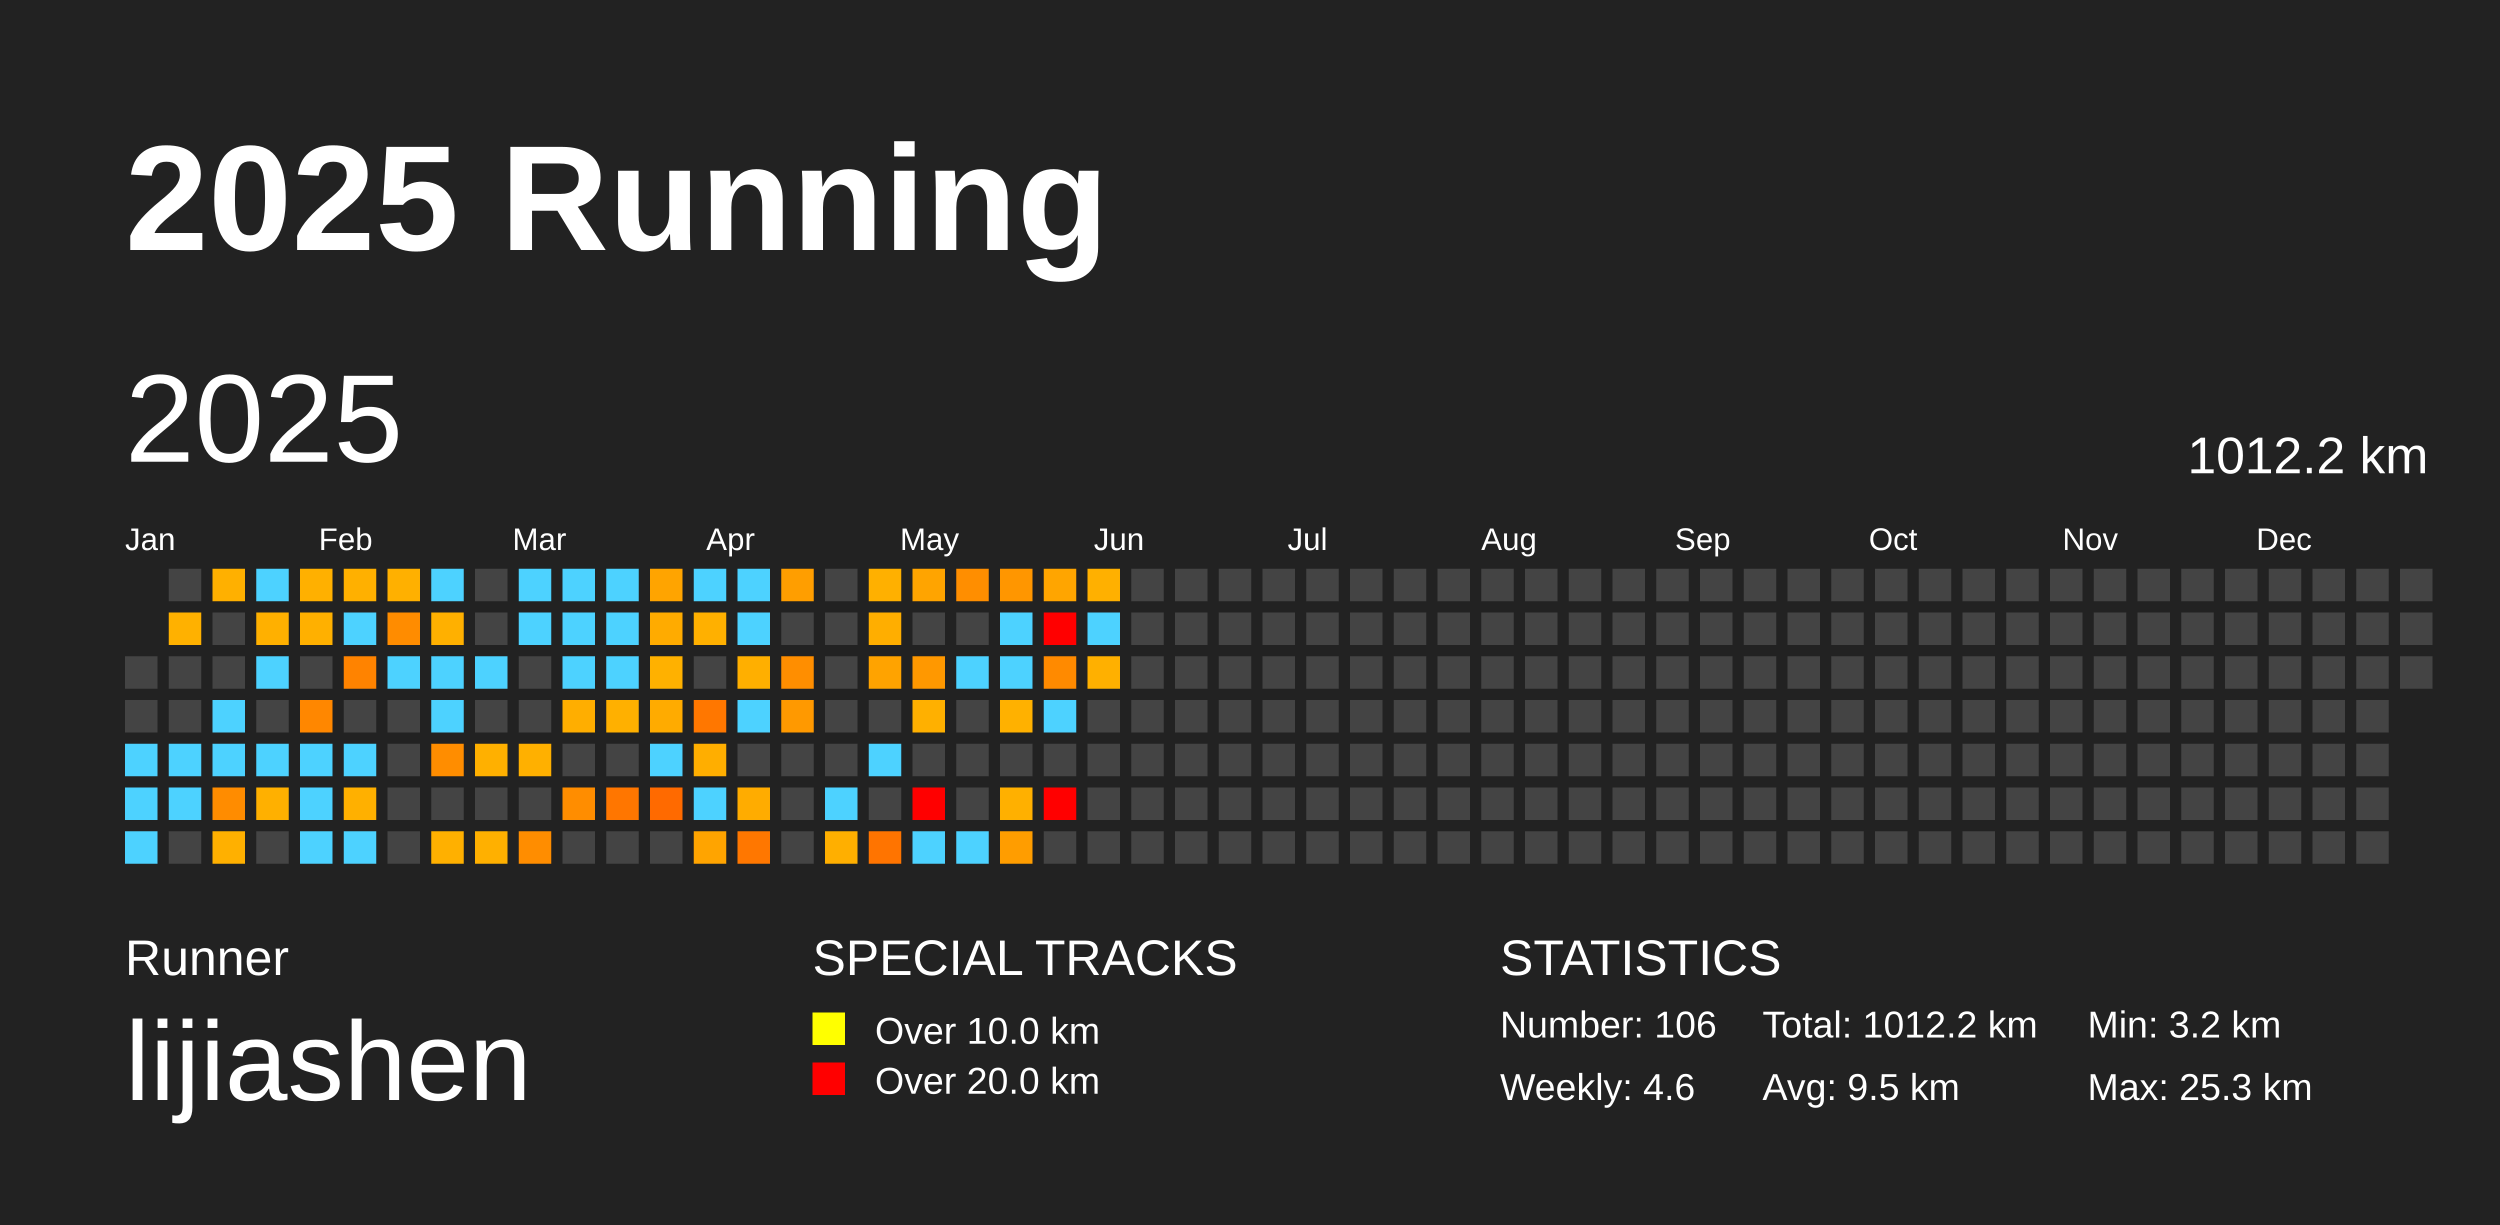
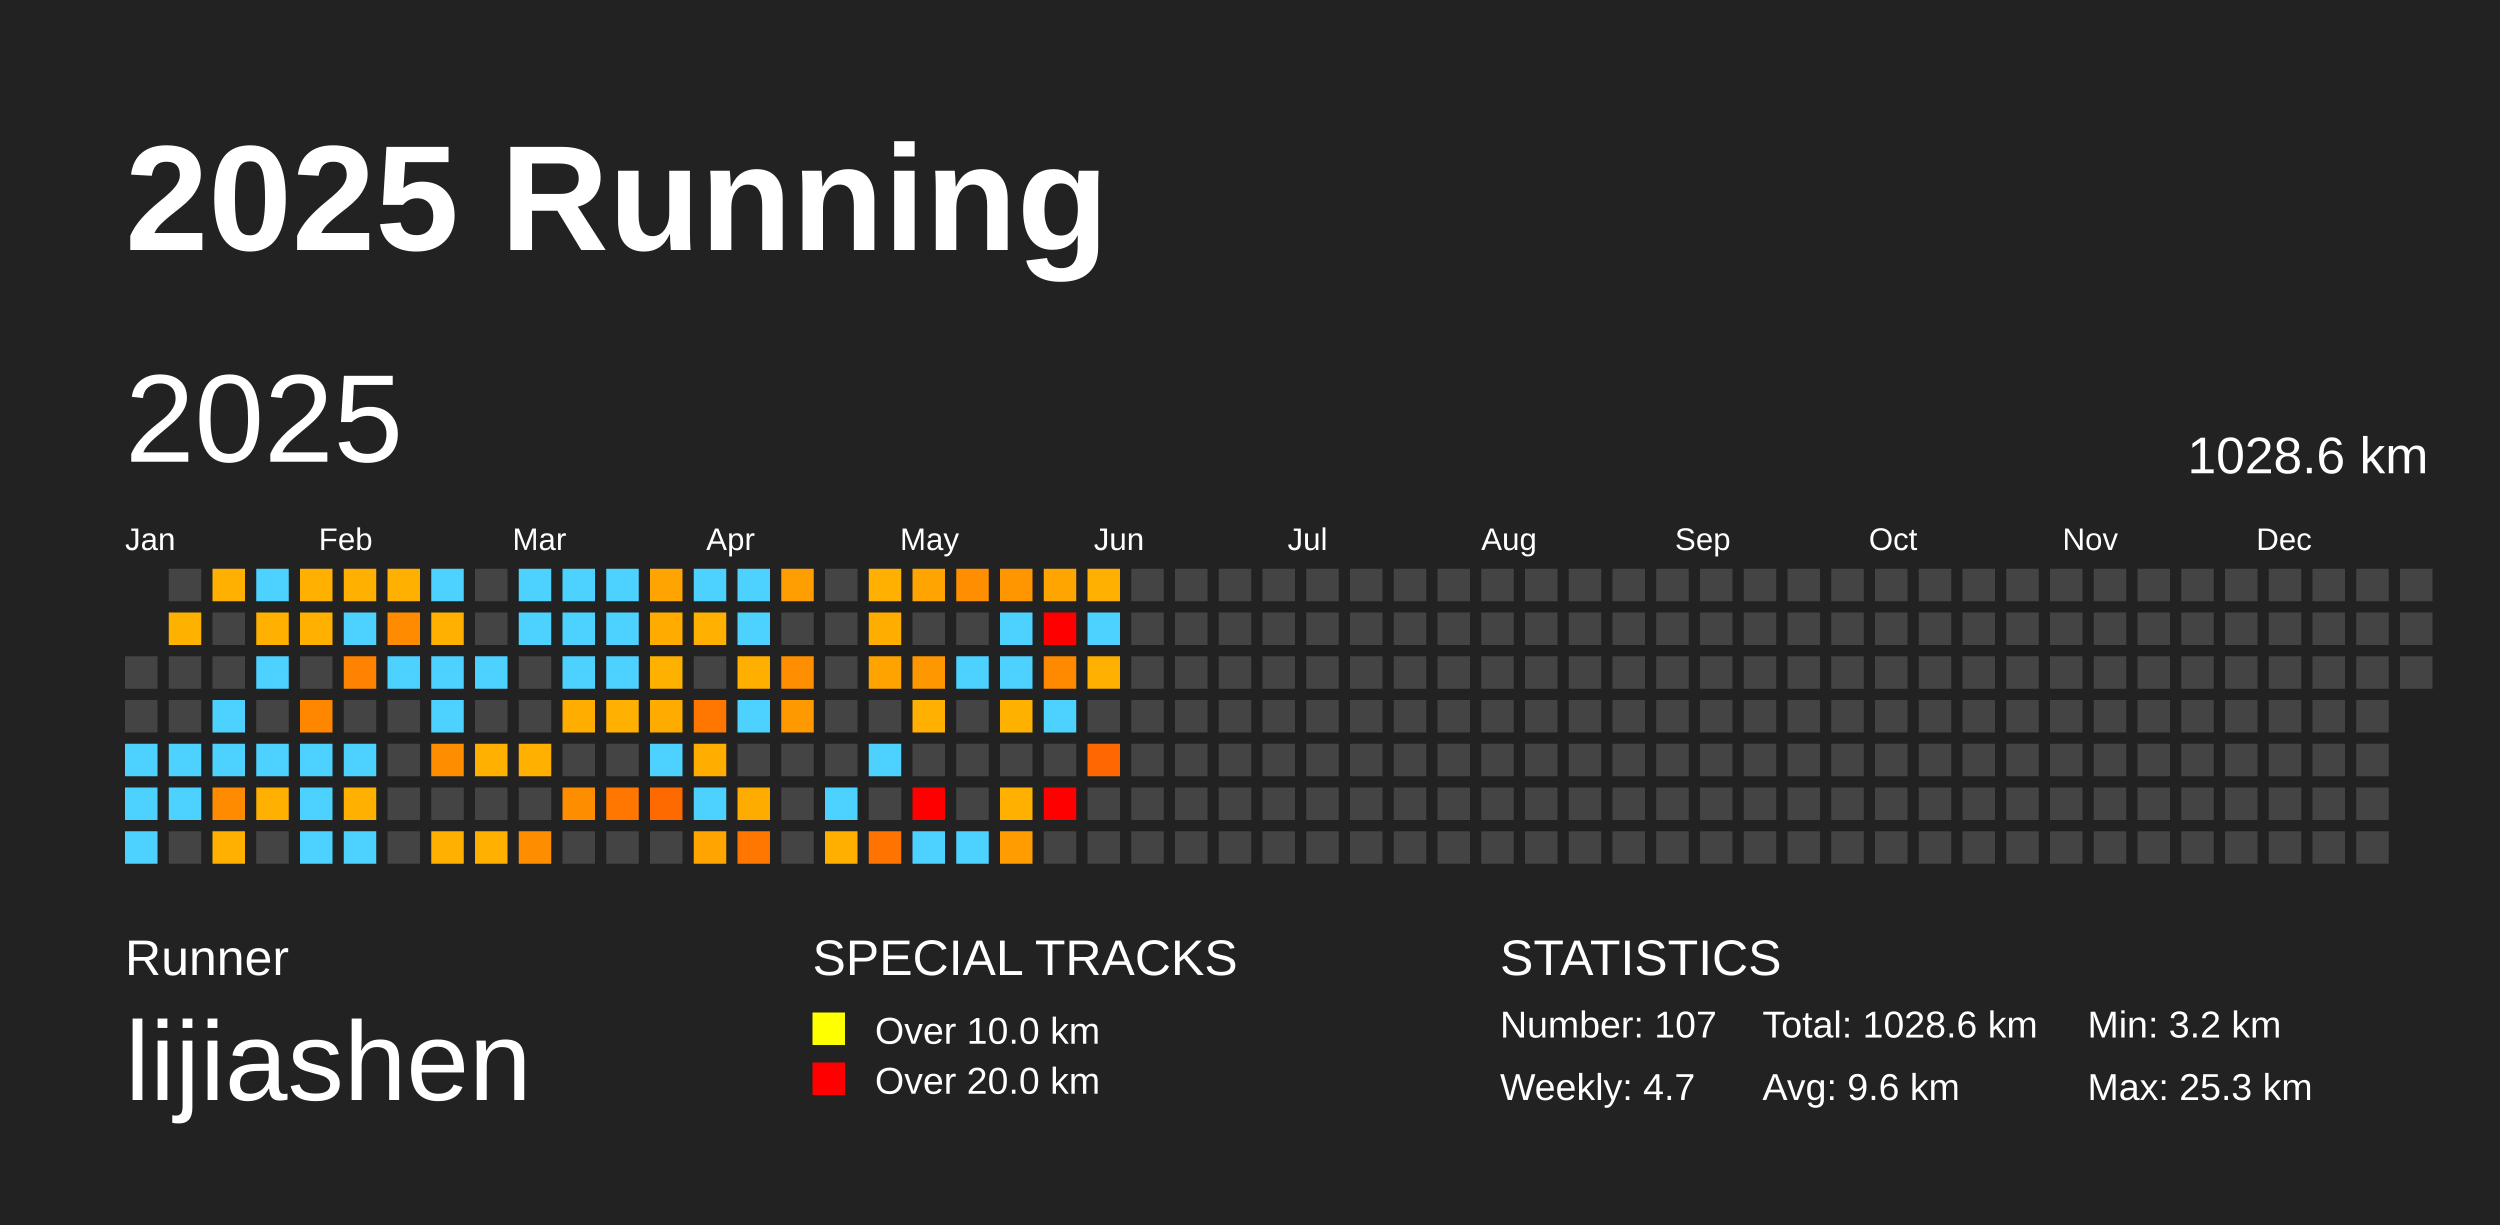
<svg xmlns="http://www.w3.org/2000/svg" baseProfile="full" height="98mm" version="1.1" viewBox="0,0,200,98" width="200mm">
  <defs />
  <rect fill="#222222" height="98" width="200" x="0" y="0" />
  <text fill="#FFFFFF" style="font-size:12px; font-family:Arial; font-weight:bold;" x="10" y="20">2025 Running</text>
  <text fill="#FFFFFF" style="font-size:4px; font-family:Arial" x="10" y="78">Runner</text>
  <text fill="#FFFFFF" style="font-size:9px; font-family:Arial" x="10" y="88">lijiashen</text>
  <text fill="#FFFFFF" style="font-size:4px; font-family:Arial" x="65" y="78">SPECIAL TRACKS</text>
  <rect fill="yellow" height="2.6" width="2.6" x="65" y="81" />
  <text fill="#FFFFFF" style="font-size:3px; font-family:Arial" x="70" y="83.5">Over 10.0 km</text>
  <rect fill="red" height="2.6" width="2.6" x="65" y="85" />
  <text fill="#FFFFFF" style="font-size:3px; font-family:Arial" x="70" y="87.5">Over 20.0 km</text>
  <text fill="#FFFFFF" style="font-size:4px; font-family:Arial" x="120" y="78">STATISTICS</text>
-   <text fill="#FFFFFF" style="font-size:3px; font-family:Arial" x="120" y="83">Number: 106</text>
-   <text fill="#FFFFFF" style="font-size:3px; font-family:Arial" x="120" y="88">Weekly: 4.6</text>
-   <text fill="#FFFFFF" style="font-size:3px; font-family:Arial" x="141" y="83">Total: 1012.2 km</text>
-   <text fill="#FFFFFF" style="font-size:3px; font-family:Arial" x="141" y="88">Avg: 9.5 km</text>
+   <text fill="#FFFFFF" style="font-size:3px; font-family:Arial" x="120" y="83">Number: 107</text>
+   <text fill="#FFFFFF" style="font-size:3px; font-family:Arial" x="120" y="88">Weekly: 4.7</text>
+   <text fill="#FFFFFF" style="font-size:3px; font-family:Arial" x="141" y="83">Total: 1028.6 km</text>
+   <text fill="#FFFFFF" style="font-size:3px; font-family:Arial" x="141" y="88">Avg: 9.6 km</text>
  <text fill="#FFFFFF" style="font-size:3px; font-family:Arial" x="167" y="83">Min: 3.2 km</text>
  <text fill="#FFFFFF" style="font-size:3px; font-family:Arial" x="167" y="88">Max: 25.3 km</text>
  <text dominant-baseline="hanging" fill="#FFFFFF" style="font-size:10.0px; font-family:Arial;" x="10" y="30">2025</text>
-   <text dominant-baseline="hanging" fill="#FFFFFF" style="font-size:4.125px; font-family:Arial;" x="175" y="35">1012.2 km</text>
+   <text dominant-baseline="hanging" fill="#FFFFFF" style="font-size:4.125px; font-family:Arial;" x="175" y="35">1028.6 km</text>
  <text fill="#FFFFFF" style="font-size:2.5px; font-family:Arial" x="10.0" y="44">Jan</text>
  <text fill="#FFFFFF" style="font-size:2.5px; font-family:Arial" x="25.5" y="44">Feb</text>
  <text fill="#FFFFFF" style="font-size:2.5px; font-family:Arial" x="41.0" y="44">Mar</text>
  <text fill="#FFFFFF" style="font-size:2.5px; font-family:Arial" x="56.5" y="44">Apr</text>
  <text fill="#FFFFFF" style="font-size:2.5px; font-family:Arial" x="72.0" y="44">May</text>
  <text fill="#FFFFFF" style="font-size:2.5px; font-family:Arial" x="87.5" y="44">Jun</text>
  <text fill="#FFFFFF" style="font-size:2.5px; font-family:Arial" x="103.0" y="44">Jul</text>
  <text fill="#FFFFFF" style="font-size:2.5px; font-family:Arial" x="118.5" y="44">Aug</text>
  <text fill="#FFFFFF" style="font-size:2.5px; font-family:Arial" x="134.0" y="44">Sep</text>
  <text fill="#FFFFFF" style="font-size:2.5px; font-family:Arial" x="149.5" y="44">Oct</text>
  <text fill="#FFFFFF" style="font-size:2.5px; font-family:Arial" x="165.0" y="44">Nov</text>
  <text fill="#FFFFFF" style="font-size:2.5px; font-family:Arial" x="180.5" y="44">Dec</text>
  <rect fill="#444444" height="2.6" width="2.6" x="10.0" y="52.5" />
  <rect fill="#444444" height="2.6" width="2.6" x="10.0" y="56.0" />
  <rect fill="#4dd2ff" height="2.6" width="2.6" x="10.0" y="59.5" />
  <rect fill="#4dd2ff" height="2.6" width="2.6" x="10.0" y="63.0" />
  <rect fill="#4dd2ff" height="2.6" width="2.6" x="10.0" y="66.5" />
  <rect fill="#444444" height="2.6" width="2.6" x="13.5" y="45.5" />
  <rect fill="#ffb100" height="2.6" width="2.6" x="13.5" y="49.0" />
  <rect fill="#444444" height="2.6" width="2.6" x="13.5" y="52.5" />
  <rect fill="#444444" height="2.6" width="2.6" x="13.5" y="56.0" />
  <rect fill="#4dd2ff" height="2.6" width="2.6" x="13.5" y="59.5" />
  <rect fill="#4dd2ff" height="2.6" width="2.6" x="13.5" y="63.0" />
  <rect fill="#444444" height="2.6" width="2.6" x="13.5" y="66.5" />
  <rect fill="#ffb000" height="2.6" width="2.6" x="17.0" y="45.5" />
  <rect fill="#444444" height="2.6" width="2.6" x="17.0" y="49.0" />
  <rect fill="#444444" height="2.6" width="2.6" x="17.0" y="52.5" />
  <rect fill="#4dd2ff" height="2.6" width="2.6" x="17.0" y="56.0" />
  <rect fill="#4dd2ff" height="2.6" width="2.6" x="17.0" y="59.5" />
  <rect fill="#ff8c00" height="2.6" width="2.6" x="17.0" y="63.0" />
  <rect fill="#ffb000" height="2.6" width="2.6" x="17.0" y="66.5" />
  <rect fill="#4dd2ff" height="2.6" width="2.6" x="20.5" y="45.5" />
  <rect fill="#ffb000" height="2.6" width="2.6" x="20.5" y="49.0" />
  <rect fill="#4dd2ff" height="2.6" width="2.6" x="20.5" y="52.5" />
  <rect fill="#444444" height="2.6" width="2.6" x="20.5" y="56.0" />
  <rect fill="#4dd2ff" height="2.6" width="2.6" x="20.5" y="59.5" />
  <rect fill="#ffb000" height="2.6" width="2.6" x="20.5" y="63.0" />
  <rect fill="#444444" height="2.6" width="2.6" x="20.5" y="66.5" />
  <rect fill="#ffb000" height="2.6" width="2.6" x="24.0" y="45.5" />
  <rect fill="#ffb000" height="2.6" width="2.6" x="24.0" y="49.0" />
  <rect fill="#444444" height="2.6" width="2.6" x="24.0" y="52.5" />
  <rect fill="#ff8700" height="2.6" width="2.6" x="24.0" y="56.0" />
  <rect fill="#4dd2ff" height="2.6" width="2.6" x="24.0" y="59.5" />
  <rect fill="#4dd2ff" height="2.6" width="2.6" x="24.0" y="63.0" />
  <rect fill="#4dd2ff" height="2.6" width="2.6" x="24.0" y="66.5" />
  <rect fill="#ffb000" height="2.6" width="2.6" x="27.5" y="45.5" />
  <rect fill="#4dd2ff" height="2.6" width="2.6" x="27.5" y="49.0" />
  <rect fill="#ff8300" height="2.6" width="2.6" x="27.5" y="52.5" />
  <rect fill="#444444" height="2.6" width="2.6" x="27.5" y="56.0" />
  <rect fill="#4dd2ff" height="2.6" width="2.6" x="27.5" y="59.5" />
  <rect fill="#ffb000" height="2.6" width="2.6" x="27.5" y="63.0" />
  <rect fill="#4dd2ff" height="2.6" width="2.6" x="27.5" y="66.5" />
  <rect fill="#ffb000" height="2.6" width="2.6" x="31.0" y="45.5" />
  <rect fill="#ff8c00" height="2.6" width="2.6" x="31.0" y="49.0" />
  <rect fill="#4dd2ff" height="2.6" width="2.6" x="31.0" y="52.5" />
  <rect fill="#444444" height="2.6" width="2.6" x="31.0" y="56.0" />
  <rect fill="#444444" height="2.6" width="2.6" x="31.0" y="59.5" />
  <rect fill="#444444" height="2.6" width="2.6" x="31.0" y="63.0" />
  <rect fill="#444444" height="2.6" width="2.6" x="31.0" y="66.5" />
  <rect fill="#4dd2ff" height="2.6" width="2.6" x="34.5" y="45.5" />
  <rect fill="#ffb000" height="2.6" width="2.6" x="34.5" y="49.0" />
  <rect fill="#4dd2ff" height="2.6" width="2.6" x="34.5" y="52.5" />
  <rect fill="#4dd2ff" height="2.6" width="2.6" x="34.5" y="56.0" />
  <rect fill="#ff8d00" height="2.6" width="2.6" x="34.5" y="59.5" />
  <rect fill="#444444" height="2.6" width="2.6" x="34.5" y="63.0" />
  <rect fill="#ffb000" height="2.6" width="2.6" x="34.5" y="66.5" />
  <rect fill="#444444" height="2.6" width="2.6" x="38.0" y="45.5" />
  <rect fill="#444444" height="2.6" width="2.6" x="38.0" y="49.0" />
  <rect fill="#4dd2ff" height="2.6" width="2.6" x="38.0" y="52.5" />
  <rect fill="#444444" height="2.6" width="2.6" x="38.0" y="56.0" />
  <rect fill="#ffb000" height="2.6" width="2.6" x="38.0" y="59.5" />
  <rect fill="#444444" height="2.6" width="2.6" x="38.0" y="63.0" />
  <rect fill="#ffb000" height="2.6" width="2.6" x="38.0" y="66.5" />
  <rect fill="#4dd2ff" height="2.6" width="2.6" x="41.5" y="45.5" />
  <rect fill="#4dd2ff" height="2.6" width="2.6" x="41.5" y="49.0" />
  <rect fill="#444444" height="2.6" width="2.6" x="41.5" y="52.5" />
  <rect fill="#444444" height="2.6" width="2.6" x="41.5" y="56.0" />
  <rect fill="#ffb000" height="2.6" width="2.6" x="41.5" y="59.5" />
  <rect fill="#444444" height="2.6" width="2.6" x="41.5" y="63.0" />
  <rect fill="#ff8d00" height="2.6" width="2.6" x="41.5" y="66.5" />
  <rect fill="#4dd2ff" height="2.6" width="2.6" x="45.0" y="45.5" />
  <rect fill="#4dd2ff" height="2.6" width="2.6" x="45.0" y="49.0" />
  <rect fill="#4dd2ff" height="2.6" width="2.6" x="45.0" y="52.5" />
  <rect fill="#ffae00" height="2.6" width="2.6" x="45.0" y="56.0" />
  <rect fill="#444444" height="2.6" width="2.6" x="45.0" y="59.5" />
  <rect fill="#ff8d00" height="2.6" width="2.6" x="45.0" y="63.0" />
  <rect fill="#444444" height="2.6" width="2.6" x="45.0" y="66.5" />
  <rect fill="#4dd2ff" height="2.6" width="2.6" x="48.5" y="45.5" />
  <rect fill="#4dd2ff" height="2.6" width="2.6" x="48.5" y="49.0" />
  <rect fill="#4dd2ff" height="2.6" width="2.6" x="48.5" y="52.5" />
  <rect fill="#ffb000" height="2.6" width="2.6" x="48.5" y="56.0" />
  <rect fill="#444444" height="2.6" width="2.6" x="48.5" y="59.5" />
  <rect fill="#ff7600" height="2.6" width="2.6" x="48.5" y="63.0" />
  <rect fill="#444444" height="2.6" width="2.6" x="48.5" y="66.5" />
  <rect fill="#ffa400" height="2.6" width="2.6" x="52.0" y="45.5" />
  <rect fill="#ffab00" height="2.6" width="2.6" x="52.0" y="49.0" />
  <rect fill="#ffb100" height="2.6" width="2.6" x="52.0" y="52.5" />
  <rect fill="#ffab00" height="2.6" width="2.6" x="52.0" y="56.0" />
  <rect fill="#4dd2ff" height="2.6" width="2.6" x="52.0" y="59.5" />
  <rect fill="#ff6a00" height="2.6" width="2.6" x="52.0" y="63.0" />
  <rect fill="#444444" height="2.6" width="2.6" x="52.0" y="66.5" />
  <rect fill="#4dd2ff" height="2.6" width="2.6" x="55.5" y="45.5" />
  <rect fill="#ffb000" height="2.6" width="2.6" x="55.5" y="49.0" />
  <rect fill="#444444" height="2.6" width="2.6" x="55.5" y="52.5" />
  <rect fill="#ff7700" height="2.6" width="2.6" x="55.5" y="56.0" />
  <rect fill="#ffae00" height="2.6" width="2.6" x="55.5" y="59.5" />
  <rect fill="#4dd2ff" height="2.6" width="2.6" x="55.5" y="63.0" />
  <rect fill="#ffa400" height="2.6" width="2.6" x="55.5" y="66.5" />
  <rect fill="#4dd2ff" height="2.6" width="2.6" x="59.0" y="45.5" />
  <rect fill="#4dd2ff" height="2.6" width="2.6" x="59.0" y="49.0" />
  <rect fill="#ffaf00" height="2.6" width="2.6" x="59.0" y="52.5" />
  <rect fill="#4dd2ff" height="2.6" width="2.6" x="59.0" y="56.0" />
  <rect fill="#444444" height="2.6" width="2.6" x="59.0" y="59.5" />
  <rect fill="#ffac00" height="2.6" width="2.6" x="59.0" y="63.0" />
  <rect fill="#ff7700" height="2.6" width="2.6" x="59.0" y="66.5" />
  <rect fill="#ff9e00" height="2.6" width="2.6" x="62.5" y="45.5" />
  <rect fill="#444444" height="2.6" width="2.6" x="62.5" y="49.0" />
  <rect fill="#ff8e00" height="2.6" width="2.6" x="62.5" y="52.5" />
  <rect fill="#ff9900" height="2.6" width="2.6" x="62.5" y="56.0" />
  <rect fill="#444444" height="2.6" width="2.6" x="62.5" y="59.5" />
  <rect fill="#444444" height="2.6" width="2.6" x="62.5" y="63.0" />
  <rect fill="#444444" height="2.6" width="2.6" x="62.5" y="66.5" />
  <rect fill="#444444" height="2.6" width="2.6" x="66.0" y="45.5" />
  <rect fill="#444444" height="2.6" width="2.6" x="66.0" y="49.0" />
  <rect fill="#444444" height="2.6" width="2.6" x="66.0" y="52.5" />
  <rect fill="#444444" height="2.6" width="2.6" x="66.0" y="56.0" />
  <rect fill="#444444" height="2.6" width="2.6" x="66.0" y="59.5" />
  <rect fill="#4dd2ff" height="2.6" width="2.6" x="66.0" y="63.0" />
  <rect fill="#ffaf00" height="2.6" width="2.6" x="66.0" y="66.5" />
  <rect fill="#ffb000" height="2.6" width="2.6" x="69.5" y="45.5" />
  <rect fill="#ffae00" height="2.6" width="2.6" x="69.5" y="49.0" />
  <rect fill="#ffa300" height="2.6" width="2.6" x="69.5" y="52.5" />
  <rect fill="#444444" height="2.6" width="2.6" x="69.5" y="56.0" />
  <rect fill="#4dd2ff" height="2.6" width="2.6" x="69.5" y="59.5" />
  <rect fill="#444444" height="2.6" width="2.6" x="69.5" y="63.0" />
  <rect fill="#ff7400" height="2.6" width="2.6" x="69.5" y="66.5" />
  <rect fill="#ffa400" height="2.6" width="2.6" x="73.0" y="45.5" />
  <rect fill="#444444" height="2.6" width="2.6" x="73.0" y="49.0" />
  <rect fill="#ff9800" height="2.6" width="2.6" x="73.0" y="52.5" />
  <rect fill="#ffb000" height="2.6" width="2.6" x="73.0" y="56.0" />
  <rect fill="#444444" height="2.6" width="2.6" x="73.0" y="59.5" />
  <rect fill="red" height="2.6" width="2.6" x="73.0" y="63.0" />
  <rect fill="#4dd2ff" height="2.6" width="2.6" x="73.0" y="66.5" />
  <rect fill="#ff8e00" height="2.6" width="2.6" x="76.5" y="45.5" />
  <rect fill="#444444" height="2.6" width="2.6" x="76.5" y="49.0" />
  <rect fill="#4dd2ff" height="2.6" width="2.6" x="76.5" y="52.5" />
  <rect fill="#444444" height="2.6" width="2.6" x="76.5" y="56.0" />
  <rect fill="#444444" height="2.6" width="2.6" x="76.5" y="59.5" />
  <rect fill="#444444" height="2.6" width="2.6" x="76.5" y="63.0" />
  <rect fill="#4dd2ff" height="2.6" width="2.6" x="76.5" y="66.5" />
  <rect fill="#ff9600" height="2.6" width="2.6" x="80.0" y="45.5" />
  <rect fill="#4dd2ff" height="2.6" width="2.6" x="80.0" y="49.0" />
  <rect fill="#4dd2ff" height="2.6" width="2.6" x="80.0" y="52.5" />
  <rect fill="#ffb100" height="2.6" width="2.6" x="80.0" y="56.0" />
  <rect fill="#444444" height="2.6" width="2.6" x="80.0" y="59.5" />
  <rect fill="#ffb000" height="2.6" width="2.6" x="80.0" y="63.0" />
  <rect fill="#ff9d00" height="2.6" width="2.6" x="80.0" y="66.5" />
  <rect fill="#ffa500" height="2.6" width="2.6" x="83.5" y="45.5" />
  <rect fill="red" height="2.6" width="2.6" x="83.5" y="49.0" />
  <rect fill="#ff8a00" height="2.6" width="2.6" x="83.5" y="52.5" />
  <rect fill="#4dd2ff" height="2.6" width="2.6" x="83.5" y="56.0" />
  <rect fill="#444444" height="2.6" width="2.6" x="83.5" y="59.5" />
  <rect fill="red" height="2.6" width="2.6" x="83.5" y="63.0" />
  <rect fill="#444444" height="2.6" width="2.6" x="83.5" y="66.5" />
  <rect fill="#ffb000" height="2.6" width="2.6" x="87.0" y="45.5" />
  <rect fill="#4dd2ff" height="2.6" width="2.6" x="87.0" y="49.0" />
  <rect fill="#ffb000" height="2.6" width="2.6" x="87.0" y="52.5" />
  <rect fill="#444444" height="2.6" width="2.6" x="87.0" y="56.0" />
-   <rect fill="#444444" height="2.6" width="2.6" x="87.0" y="59.5" />
+   <rect fill="#ff6700" height="2.6" width="2.6" x="87.0" y="59.5" />
  <rect fill="#444444" height="2.6" width="2.6" x="87.0" y="63.0" />
  <rect fill="#444444" height="2.6" width="2.6" x="87.0" y="66.5" />
  <rect fill="#444444" height="2.6" width="2.6" x="90.5" y="45.5" />
  <rect fill="#444444" height="2.6" width="2.6" x="90.5" y="49.0" />
  <rect fill="#444444" height="2.6" width="2.6" x="90.5" y="52.5" />
  <rect fill="#444444" height="2.6" width="2.6" x="90.5" y="56.0" />
  <rect fill="#444444" height="2.6" width="2.6" x="90.5" y="59.5" />
  <rect fill="#444444" height="2.6" width="2.6" x="90.5" y="63.0" />
  <rect fill="#444444" height="2.6" width="2.6" x="90.5" y="66.5" />
  <rect fill="#444444" height="2.6" width="2.6" x="94.0" y="45.5" />
  <rect fill="#444444" height="2.6" width="2.6" x="94.0" y="49.0" />
  <rect fill="#444444" height="2.6" width="2.6" x="94.0" y="52.5" />
  <rect fill="#444444" height="2.6" width="2.6" x="94.0" y="56.0" />
  <rect fill="#444444" height="2.6" width="2.6" x="94.0" y="59.5" />
  <rect fill="#444444" height="2.6" width="2.6" x="94.0" y="63.0" />
  <rect fill="#444444" height="2.6" width="2.6" x="94.0" y="66.5" />
  <rect fill="#444444" height="2.6" width="2.6" x="97.5" y="45.5" />
  <rect fill="#444444" height="2.6" width="2.6" x="97.5" y="49.0" />
  <rect fill="#444444" height="2.6" width="2.6" x="97.5" y="52.5" />
  <rect fill="#444444" height="2.6" width="2.6" x="97.5" y="56.0" />
  <rect fill="#444444" height="2.6" width="2.6" x="97.5" y="59.5" />
  <rect fill="#444444" height="2.6" width="2.6" x="97.5" y="63.0" />
  <rect fill="#444444" height="2.6" width="2.6" x="97.5" y="66.5" />
  <rect fill="#444444" height="2.6" width="2.6" x="101.0" y="45.5" />
  <rect fill="#444444" height="2.6" width="2.6" x="101.0" y="49.0" />
  <rect fill="#444444" height="2.6" width="2.6" x="101.0" y="52.5" />
  <rect fill="#444444" height="2.6" width="2.6" x="101.0" y="56.0" />
  <rect fill="#444444" height="2.6" width="2.6" x="101.0" y="59.5" />
  <rect fill="#444444" height="2.6" width="2.6" x="101.0" y="63.0" />
  <rect fill="#444444" height="2.6" width="2.6" x="101.0" y="66.5" />
  <rect fill="#444444" height="2.6" width="2.6" x="104.5" y="45.5" />
  <rect fill="#444444" height="2.6" width="2.6" x="104.5" y="49.0" />
  <rect fill="#444444" height="2.6" width="2.6" x="104.5" y="52.5" />
  <rect fill="#444444" height="2.6" width="2.6" x="104.5" y="56.0" />
  <rect fill="#444444" height="2.6" width="2.6" x="104.5" y="59.5" />
  <rect fill="#444444" height="2.6" width="2.6" x="104.5" y="63.0" />
  <rect fill="#444444" height="2.6" width="2.6" x="104.5" y="66.5" />
  <rect fill="#444444" height="2.6" width="2.6" x="108.0" y="45.5" />
  <rect fill="#444444" height="2.6" width="2.6" x="108.0" y="49.0" />
  <rect fill="#444444" height="2.6" width="2.6" x="108.0" y="52.5" />
  <rect fill="#444444" height="2.6" width="2.6" x="108.0" y="56.0" />
  <rect fill="#444444" height="2.6" width="2.6" x="108.0" y="59.5" />
  <rect fill="#444444" height="2.6" width="2.6" x="108.0" y="63.0" />
  <rect fill="#444444" height="2.6" width="2.6" x="108.0" y="66.5" />
  <rect fill="#444444" height="2.6" width="2.6" x="111.5" y="45.5" />
  <rect fill="#444444" height="2.6" width="2.6" x="111.5" y="49.0" />
  <rect fill="#444444" height="2.6" width="2.6" x="111.5" y="52.5" />
  <rect fill="#444444" height="2.6" width="2.6" x="111.5" y="56.0" />
  <rect fill="#444444" height="2.6" width="2.6" x="111.5" y="59.5" />
  <rect fill="#444444" height="2.6" width="2.6" x="111.5" y="63.0" />
  <rect fill="#444444" height="2.6" width="2.6" x="111.5" y="66.5" />
  <rect fill="#444444" height="2.6" width="2.6" x="115.0" y="45.5" />
  <rect fill="#444444" height="2.6" width="2.6" x="115.0" y="49.0" />
  <rect fill="#444444" height="2.6" width="2.6" x="115.0" y="52.5" />
  <rect fill="#444444" height="2.6" width="2.6" x="115.0" y="56.0" />
  <rect fill="#444444" height="2.6" width="2.6" x="115.0" y="59.5" />
  <rect fill="#444444" height="2.6" width="2.6" x="115.0" y="63.0" />
  <rect fill="#444444" height="2.6" width="2.6" x="115.0" y="66.5" />
  <rect fill="#444444" height="2.6" width="2.6" x="118.5" y="45.5" />
  <rect fill="#444444" height="2.6" width="2.6" x="118.5" y="49.0" />
  <rect fill="#444444" height="2.6" width="2.6" x="118.5" y="52.5" />
  <rect fill="#444444" height="2.6" width="2.6" x="118.5" y="56.0" />
  <rect fill="#444444" height="2.6" width="2.6" x="118.5" y="59.5" />
  <rect fill="#444444" height="2.6" width="2.6" x="118.5" y="63.0" />
  <rect fill="#444444" height="2.6" width="2.6" x="118.5" y="66.5" />
  <rect fill="#444444" height="2.6" width="2.6" x="122.0" y="45.5" />
  <rect fill="#444444" height="2.6" width="2.6" x="122.0" y="49.0" />
  <rect fill="#444444" height="2.6" width="2.6" x="122.0" y="52.5" />
  <rect fill="#444444" height="2.6" width="2.6" x="122.0" y="56.0" />
  <rect fill="#444444" height="2.6" width="2.6" x="122.0" y="59.5" />
  <rect fill="#444444" height="2.6" width="2.6" x="122.0" y="63.0" />
  <rect fill="#444444" height="2.6" width="2.6" x="122.0" y="66.5" />
  <rect fill="#444444" height="2.6" width="2.6" x="125.5" y="45.5" />
  <rect fill="#444444" height="2.6" width="2.6" x="125.5" y="49.0" />
  <rect fill="#444444" height="2.6" width="2.6" x="125.5" y="52.5" />
  <rect fill="#444444" height="2.6" width="2.6" x="125.5" y="56.0" />
  <rect fill="#444444" height="2.6" width="2.6" x="125.5" y="59.5" />
  <rect fill="#444444" height="2.6" width="2.6" x="125.5" y="63.0" />
  <rect fill="#444444" height="2.6" width="2.6" x="125.5" y="66.5" />
  <rect fill="#444444" height="2.6" width="2.6" x="129.0" y="45.5" />
  <rect fill="#444444" height="2.6" width="2.6" x="129.0" y="49.0" />
  <rect fill="#444444" height="2.6" width="2.6" x="129.0" y="52.5" />
  <rect fill="#444444" height="2.6" width="2.6" x="129.0" y="56.0" />
  <rect fill="#444444" height="2.6" width="2.6" x="129.0" y="59.5" />
  <rect fill="#444444" height="2.6" width="2.6" x="129.0" y="63.0" />
  <rect fill="#444444" height="2.6" width="2.6" x="129.0" y="66.5" />
  <rect fill="#444444" height="2.6" width="2.6" x="132.5" y="45.5" />
  <rect fill="#444444" height="2.6" width="2.6" x="132.5" y="49.0" />
  <rect fill="#444444" height="2.6" width="2.6" x="132.5" y="52.5" />
  <rect fill="#444444" height="2.6" width="2.6" x="132.5" y="56.0" />
  <rect fill="#444444" height="2.6" width="2.6" x="132.5" y="59.5" />
  <rect fill="#444444" height="2.6" width="2.6" x="132.5" y="63.0" />
  <rect fill="#444444" height="2.6" width="2.6" x="132.5" y="66.5" />
  <rect fill="#444444" height="2.6" width="2.6" x="136.0" y="45.5" />
  <rect fill="#444444" height="2.6" width="2.6" x="136.0" y="49.0" />
  <rect fill="#444444" height="2.6" width="2.6" x="136.0" y="52.5" />
  <rect fill="#444444" height="2.6" width="2.6" x="136.0" y="56.0" />
  <rect fill="#444444" height="2.6" width="2.6" x="136.0" y="59.5" />
  <rect fill="#444444" height="2.6" width="2.6" x="136.0" y="63.0" />
  <rect fill="#444444" height="2.6" width="2.6" x="136.0" y="66.5" />
  <rect fill="#444444" height="2.6" width="2.6" x="139.5" y="45.5" />
  <rect fill="#444444" height="2.6" width="2.6" x="139.5" y="49.0" />
  <rect fill="#444444" height="2.6" width="2.6" x="139.5" y="52.5" />
  <rect fill="#444444" height="2.6" width="2.6" x="139.5" y="56.0" />
  <rect fill="#444444" height="2.6" width="2.6" x="139.5" y="59.5" />
  <rect fill="#444444" height="2.6" width="2.6" x="139.5" y="63.0" />
  <rect fill="#444444" height="2.6" width="2.6" x="139.5" y="66.5" />
  <rect fill="#444444" height="2.6" width="2.6" x="143.0" y="45.5" />
  <rect fill="#444444" height="2.6" width="2.6" x="143.0" y="49.0" />
  <rect fill="#444444" height="2.6" width="2.6" x="143.0" y="52.5" />
  <rect fill="#444444" height="2.6" width="2.6" x="143.0" y="56.0" />
  <rect fill="#444444" height="2.6" width="2.6" x="143.0" y="59.5" />
  <rect fill="#444444" height="2.6" width="2.6" x="143.0" y="63.0" />
  <rect fill="#444444" height="2.6" width="2.6" x="143.0" y="66.5" />
  <rect fill="#444444" height="2.6" width="2.6" x="146.5" y="45.5" />
  <rect fill="#444444" height="2.6" width="2.6" x="146.5" y="49.0" />
  <rect fill="#444444" height="2.6" width="2.6" x="146.5" y="52.5" />
  <rect fill="#444444" height="2.6" width="2.6" x="146.5" y="56.0" />
  <rect fill="#444444" height="2.6" width="2.6" x="146.5" y="59.5" />
  <rect fill="#444444" height="2.6" width="2.6" x="146.5" y="63.0" />
  <rect fill="#444444" height="2.6" width="2.6" x="146.5" y="66.5" />
  <rect fill="#444444" height="2.6" width="2.6" x="150.0" y="45.5" />
  <rect fill="#444444" height="2.6" width="2.6" x="150.0" y="49.0" />
  <rect fill="#444444" height="2.6" width="2.6" x="150.0" y="52.5" />
  <rect fill="#444444" height="2.6" width="2.6" x="150.0" y="56.0" />
  <rect fill="#444444" height="2.6" width="2.6" x="150.0" y="59.5" />
  <rect fill="#444444" height="2.6" width="2.6" x="150.0" y="63.0" />
  <rect fill="#444444" height="2.6" width="2.6" x="150.0" y="66.5" />
  <rect fill="#444444" height="2.6" width="2.6" x="153.5" y="45.5" />
  <rect fill="#444444" height="2.6" width="2.6" x="153.5" y="49.0" />
  <rect fill="#444444" height="2.6" width="2.6" x="153.5" y="52.5" />
  <rect fill="#444444" height="2.6" width="2.6" x="153.5" y="56.0" />
  <rect fill="#444444" height="2.6" width="2.6" x="153.5" y="59.5" />
  <rect fill="#444444" height="2.6" width="2.6" x="153.5" y="63.0" />
  <rect fill="#444444" height="2.6" width="2.6" x="153.5" y="66.5" />
  <rect fill="#444444" height="2.6" width="2.6" x="157.0" y="45.5" />
  <rect fill="#444444" height="2.6" width="2.6" x="157.0" y="49.0" />
  <rect fill="#444444" height="2.6" width="2.6" x="157.0" y="52.5" />
  <rect fill="#444444" height="2.6" width="2.6" x="157.0" y="56.0" />
  <rect fill="#444444" height="2.6" width="2.6" x="157.0" y="59.5" />
  <rect fill="#444444" height="2.6" width="2.6" x="157.0" y="63.0" />
  <rect fill="#444444" height="2.6" width="2.6" x="157.0" y="66.5" />
  <rect fill="#444444" height="2.6" width="2.6" x="160.5" y="45.5" />
  <rect fill="#444444" height="2.6" width="2.6" x="160.5" y="49.0" />
  <rect fill="#444444" height="2.6" width="2.6" x="160.5" y="52.5" />
  <rect fill="#444444" height="2.6" width="2.6" x="160.5" y="56.0" />
  <rect fill="#444444" height="2.6" width="2.6" x="160.5" y="59.5" />
  <rect fill="#444444" height="2.6" width="2.6" x="160.5" y="63.0" />
  <rect fill="#444444" height="2.6" width="2.6" x="160.5" y="66.5" />
  <rect fill="#444444" height="2.6" width="2.6" x="164.0" y="45.5" />
  <rect fill="#444444" height="2.6" width="2.6" x="164.0" y="49.0" />
  <rect fill="#444444" height="2.6" width="2.6" x="164.0" y="52.5" />
  <rect fill="#444444" height="2.6" width="2.6" x="164.0" y="56.0" />
  <rect fill="#444444" height="2.6" width="2.6" x="164.0" y="59.5" />
  <rect fill="#444444" height="2.6" width="2.6" x="164.0" y="63.0" />
  <rect fill="#444444" height="2.6" width="2.6" x="164.0" y="66.5" />
  <rect fill="#444444" height="2.6" width="2.6" x="167.5" y="45.5" />
  <rect fill="#444444" height="2.6" width="2.6" x="167.5" y="49.0" />
  <rect fill="#444444" height="2.6" width="2.6" x="167.5" y="52.5" />
  <rect fill="#444444" height="2.6" width="2.6" x="167.5" y="56.0" />
  <rect fill="#444444" height="2.6" width="2.6" x="167.5" y="59.5" />
  <rect fill="#444444" height="2.6" width="2.6" x="167.5" y="63.0" />
  <rect fill="#444444" height="2.6" width="2.6" x="167.5" y="66.5" />
  <rect fill="#444444" height="2.6" width="2.6" x="171.0" y="45.5" />
  <rect fill="#444444" height="2.6" width="2.6" x="171.0" y="49.0" />
  <rect fill="#444444" height="2.6" width="2.6" x="171.0" y="52.5" />
  <rect fill="#444444" height="2.6" width="2.6" x="171.0" y="56.0" />
  <rect fill="#444444" height="2.6" width="2.6" x="171.0" y="59.5" />
  <rect fill="#444444" height="2.6" width="2.6" x="171.0" y="63.0" />
  <rect fill="#444444" height="2.6" width="2.6" x="171.0" y="66.5" />
  <rect fill="#444444" height="2.6" width="2.6" x="174.5" y="45.5" />
  <rect fill="#444444" height="2.6" width="2.6" x="174.5" y="49.0" />
  <rect fill="#444444" height="2.6" width="2.6" x="174.5" y="52.5" />
  <rect fill="#444444" height="2.6" width="2.6" x="174.5" y="56.0" />
  <rect fill="#444444" height="2.6" width="2.6" x="174.5" y="59.5" />
  <rect fill="#444444" height="2.6" width="2.6" x="174.5" y="63.0" />
  <rect fill="#444444" height="2.6" width="2.6" x="174.5" y="66.5" />
  <rect fill="#444444" height="2.6" width="2.6" x="178.0" y="45.5" />
  <rect fill="#444444" height="2.6" width="2.6" x="178.0" y="49.0" />
  <rect fill="#444444" height="2.6" width="2.6" x="178.0" y="52.5" />
  <rect fill="#444444" height="2.6" width="2.6" x="178.0" y="56.0" />
  <rect fill="#444444" height="2.6" width="2.6" x="178.0" y="59.5" />
  <rect fill="#444444" height="2.6" width="2.6" x="178.0" y="63.0" />
  <rect fill="#444444" height="2.6" width="2.6" x="178.0" y="66.5" />
  <rect fill="#444444" height="2.6" width="2.6" x="181.5" y="45.5" />
  <rect fill="#444444" height="2.6" width="2.6" x="181.5" y="49.0" />
  <rect fill="#444444" height="2.6" width="2.6" x="181.5" y="52.5" />
  <rect fill="#444444" height="2.6" width="2.6" x="181.5" y="56.0" />
  <rect fill="#444444" height="2.6" width="2.6" x="181.5" y="59.5" />
  <rect fill="#444444" height="2.6" width="2.6" x="181.5" y="63.0" />
  <rect fill="#444444" height="2.6" width="2.6" x="181.5" y="66.5" />
  <rect fill="#444444" height="2.6" width="2.6" x="185.0" y="45.5" />
  <rect fill="#444444" height="2.6" width="2.6" x="185.0" y="49.0" />
  <rect fill="#444444" height="2.6" width="2.6" x="185.0" y="52.5" />
  <rect fill="#444444" height="2.6" width="2.6" x="185.0" y="56.0" />
  <rect fill="#444444" height="2.6" width="2.6" x="185.0" y="59.5" />
  <rect fill="#444444" height="2.6" width="2.6" x="185.0" y="63.0" />
  <rect fill="#444444" height="2.6" width="2.6" x="185.0" y="66.5" />
  <rect fill="#444444" height="2.6" width="2.6" x="188.5" y="45.5" />
  <rect fill="#444444" height="2.6" width="2.6" x="188.5" y="49.0" />
  <rect fill="#444444" height="2.6" width="2.6" x="188.5" y="52.5" />
  <rect fill="#444444" height="2.6" width="2.6" x="188.5" y="56.0" />
  <rect fill="#444444" height="2.6" width="2.6" x="188.5" y="59.5" />
  <rect fill="#444444" height="2.6" width="2.6" x="188.5" y="63.0" />
  <rect fill="#444444" height="2.6" width="2.6" x="188.5" y="66.5" />
  <rect fill="#444444" height="2.6" width="2.6" x="192.0" y="45.5" />
  <rect fill="#444444" height="2.6" width="2.6" x="192.0" y="49.0" />
  <rect fill="#444444" height="2.6" width="2.6" x="192.0" y="52.5" />
</svg>
